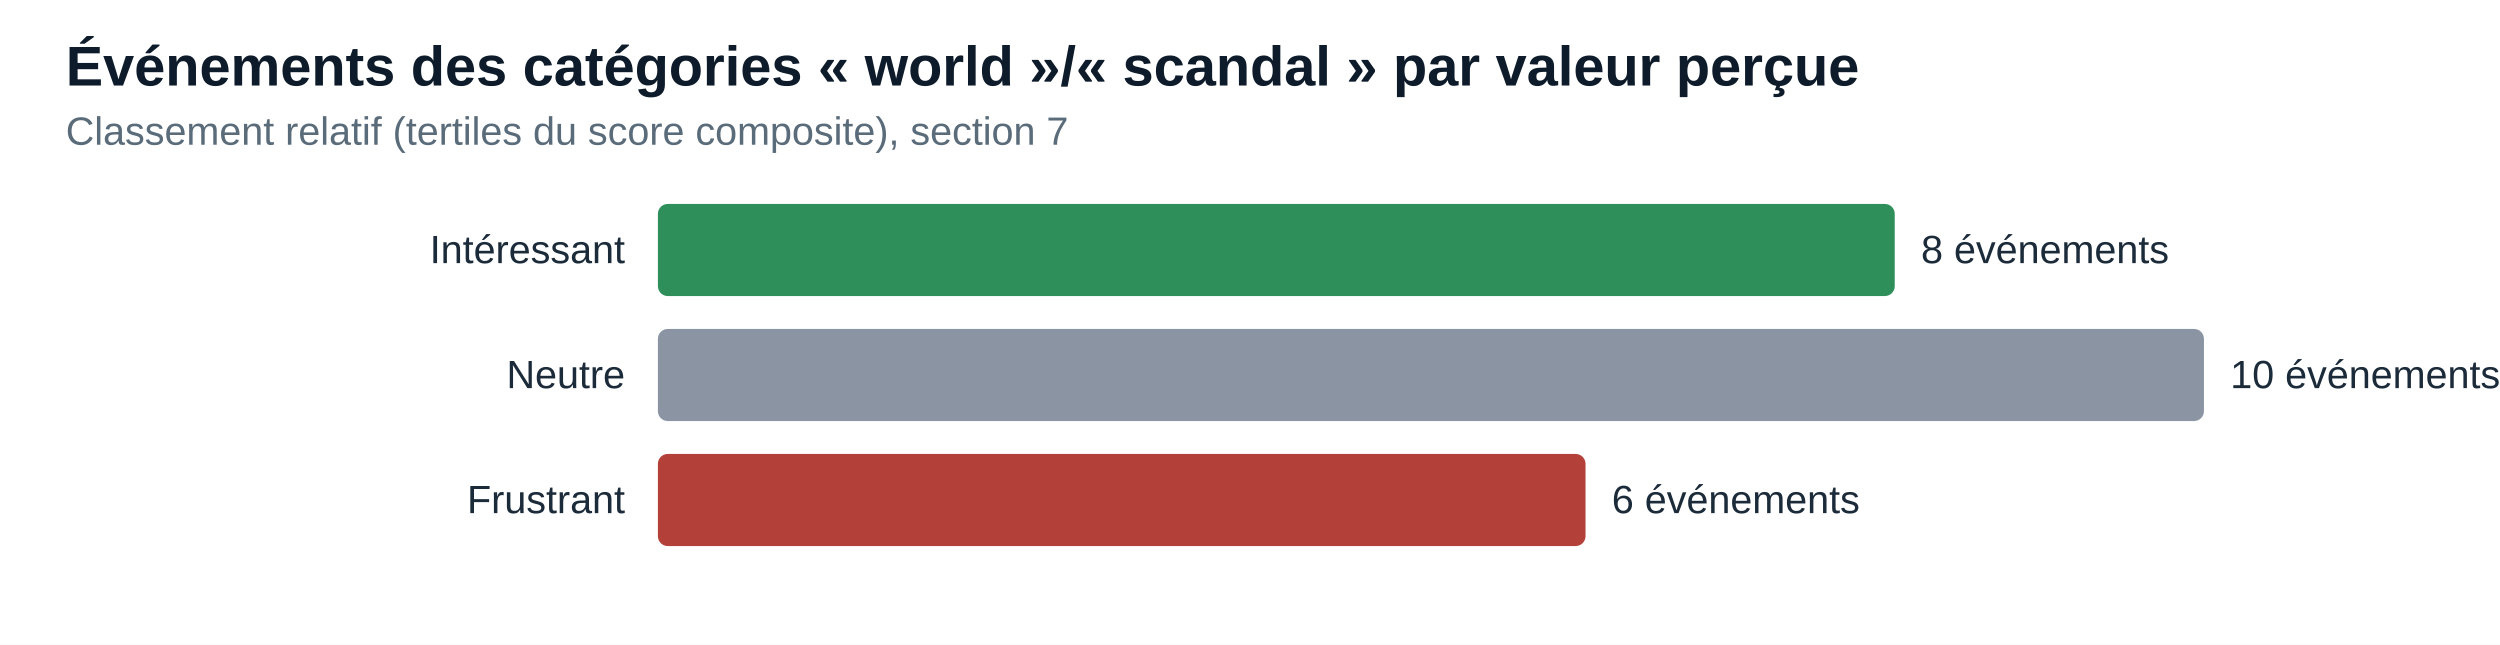
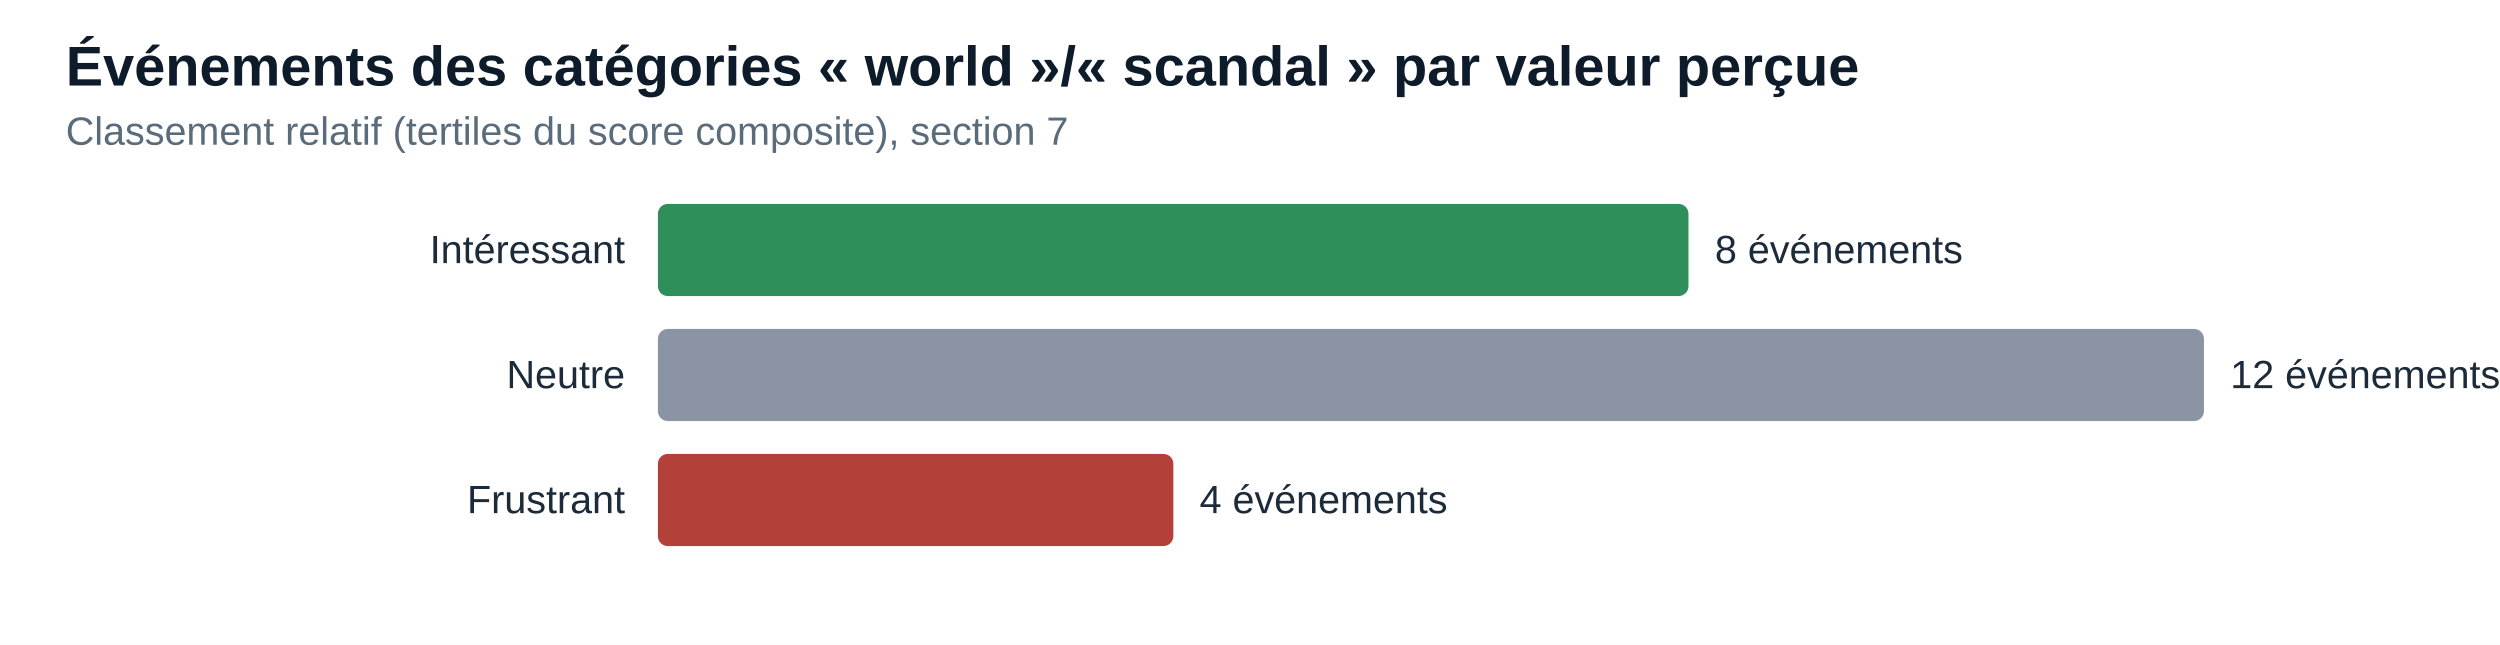
<svg xmlns="http://www.w3.org/2000/svg" width="760" height="196" viewBox="0 0 760 196">
  <rect width="760" height="196" fill="#ffffff" />
  <text x="20" y="26" font-size="17" font-weight="700" fill="#0d1b2a" style="font-family:Arial,Helvetica,sans-serif">Événements des catégories « world »/« scandal » par valeur perçue</text>
  <text x="20" y="44" font-size="12" fill="#5a6b7a" style="font-family:Arial,Helvetica,sans-serif">Classement relatif (tertiles du score composite), section 7</text>
  <text x="190" y="80" text-anchor="end" font-size="12" fill="#1c2b3a" style="font-family:Arial,Helvetica,sans-serif">Intéressant</text>
-   <rect x="200" y="62" width="376.0" height="28" fill="#2f8f5b" rx="3" />
-   <text x="584" y="80" font-size="12" fill="#1c2b3a" style="font-family:Arial,Helvetica,sans-serif">8 événements</text>
+   <rect x="200" y="62" width="313.3" height="28" fill="#2f8f5b" rx="3" />
+   <text x="521.333" y="80" font-size="12" fill="#1c2b3a" style="font-family:Arial,Helvetica,sans-serif">8 événements</text>
  <text x="190" y="118" text-anchor="end" font-size="12" fill="#1c2b3a" style="font-family:Arial,Helvetica,sans-serif">Neutre</text>
  <rect x="200" y="100" width="470.0" height="28" fill="#8a94a3" rx="3" />
-   <text x="678" y="118" font-size="12" fill="#1c2b3a" style="font-family:Arial,Helvetica,sans-serif">10 événements</text>
+   <text x="678" y="118" font-size="12" fill="#1c2b3a" style="font-family:Arial,Helvetica,sans-serif">12 événements</text>
  <text x="190" y="156" text-anchor="end" font-size="12" fill="#1c2b3a" style="font-family:Arial,Helvetica,sans-serif">Frustrant</text>
-   <rect x="200" y="138" width="282.0" height="28" fill="#b3413a" rx="3" />
-   <text x="490" y="156" font-size="12" fill="#1c2b3a" style="font-family:Arial,Helvetica,sans-serif">6 événements</text>
+   <rect x="200" y="138" width="156.7" height="28" fill="#b3413a" rx="3" />
+   <text x="364.667" y="156" font-size="12" fill="#1c2b3a" style="font-family:Arial,Helvetica,sans-serif">4 événements</text>
</svg>
